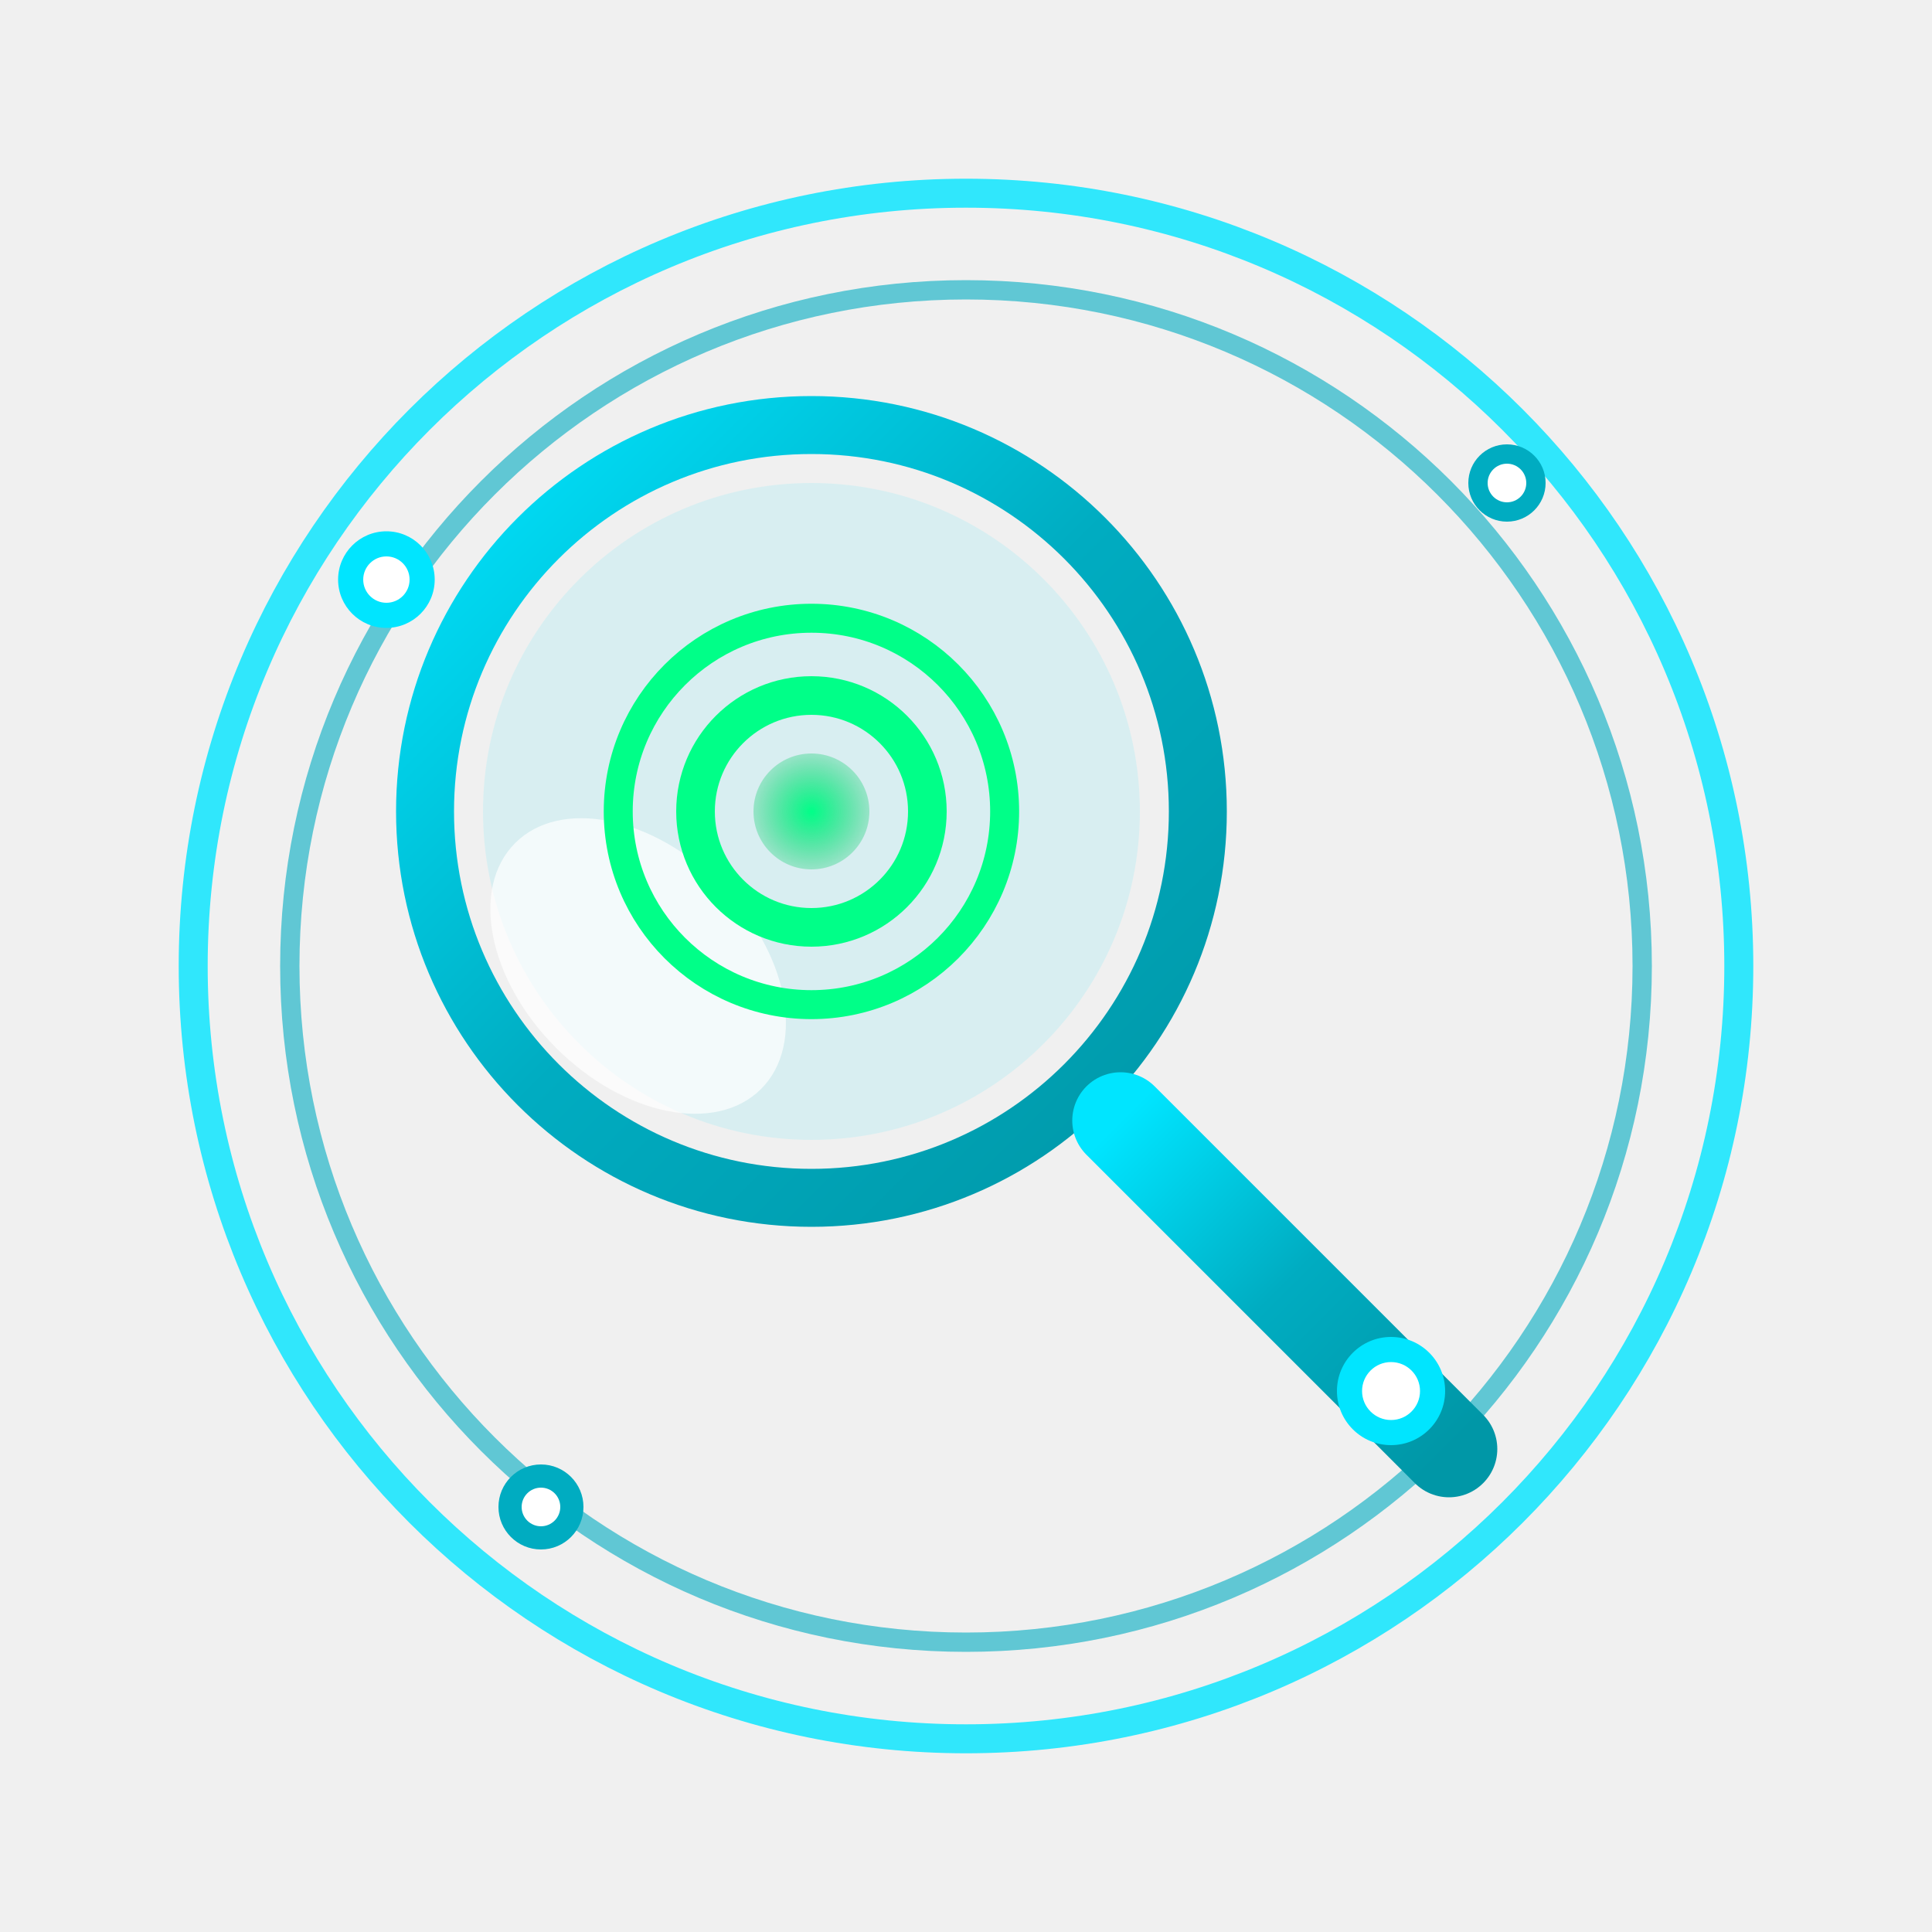
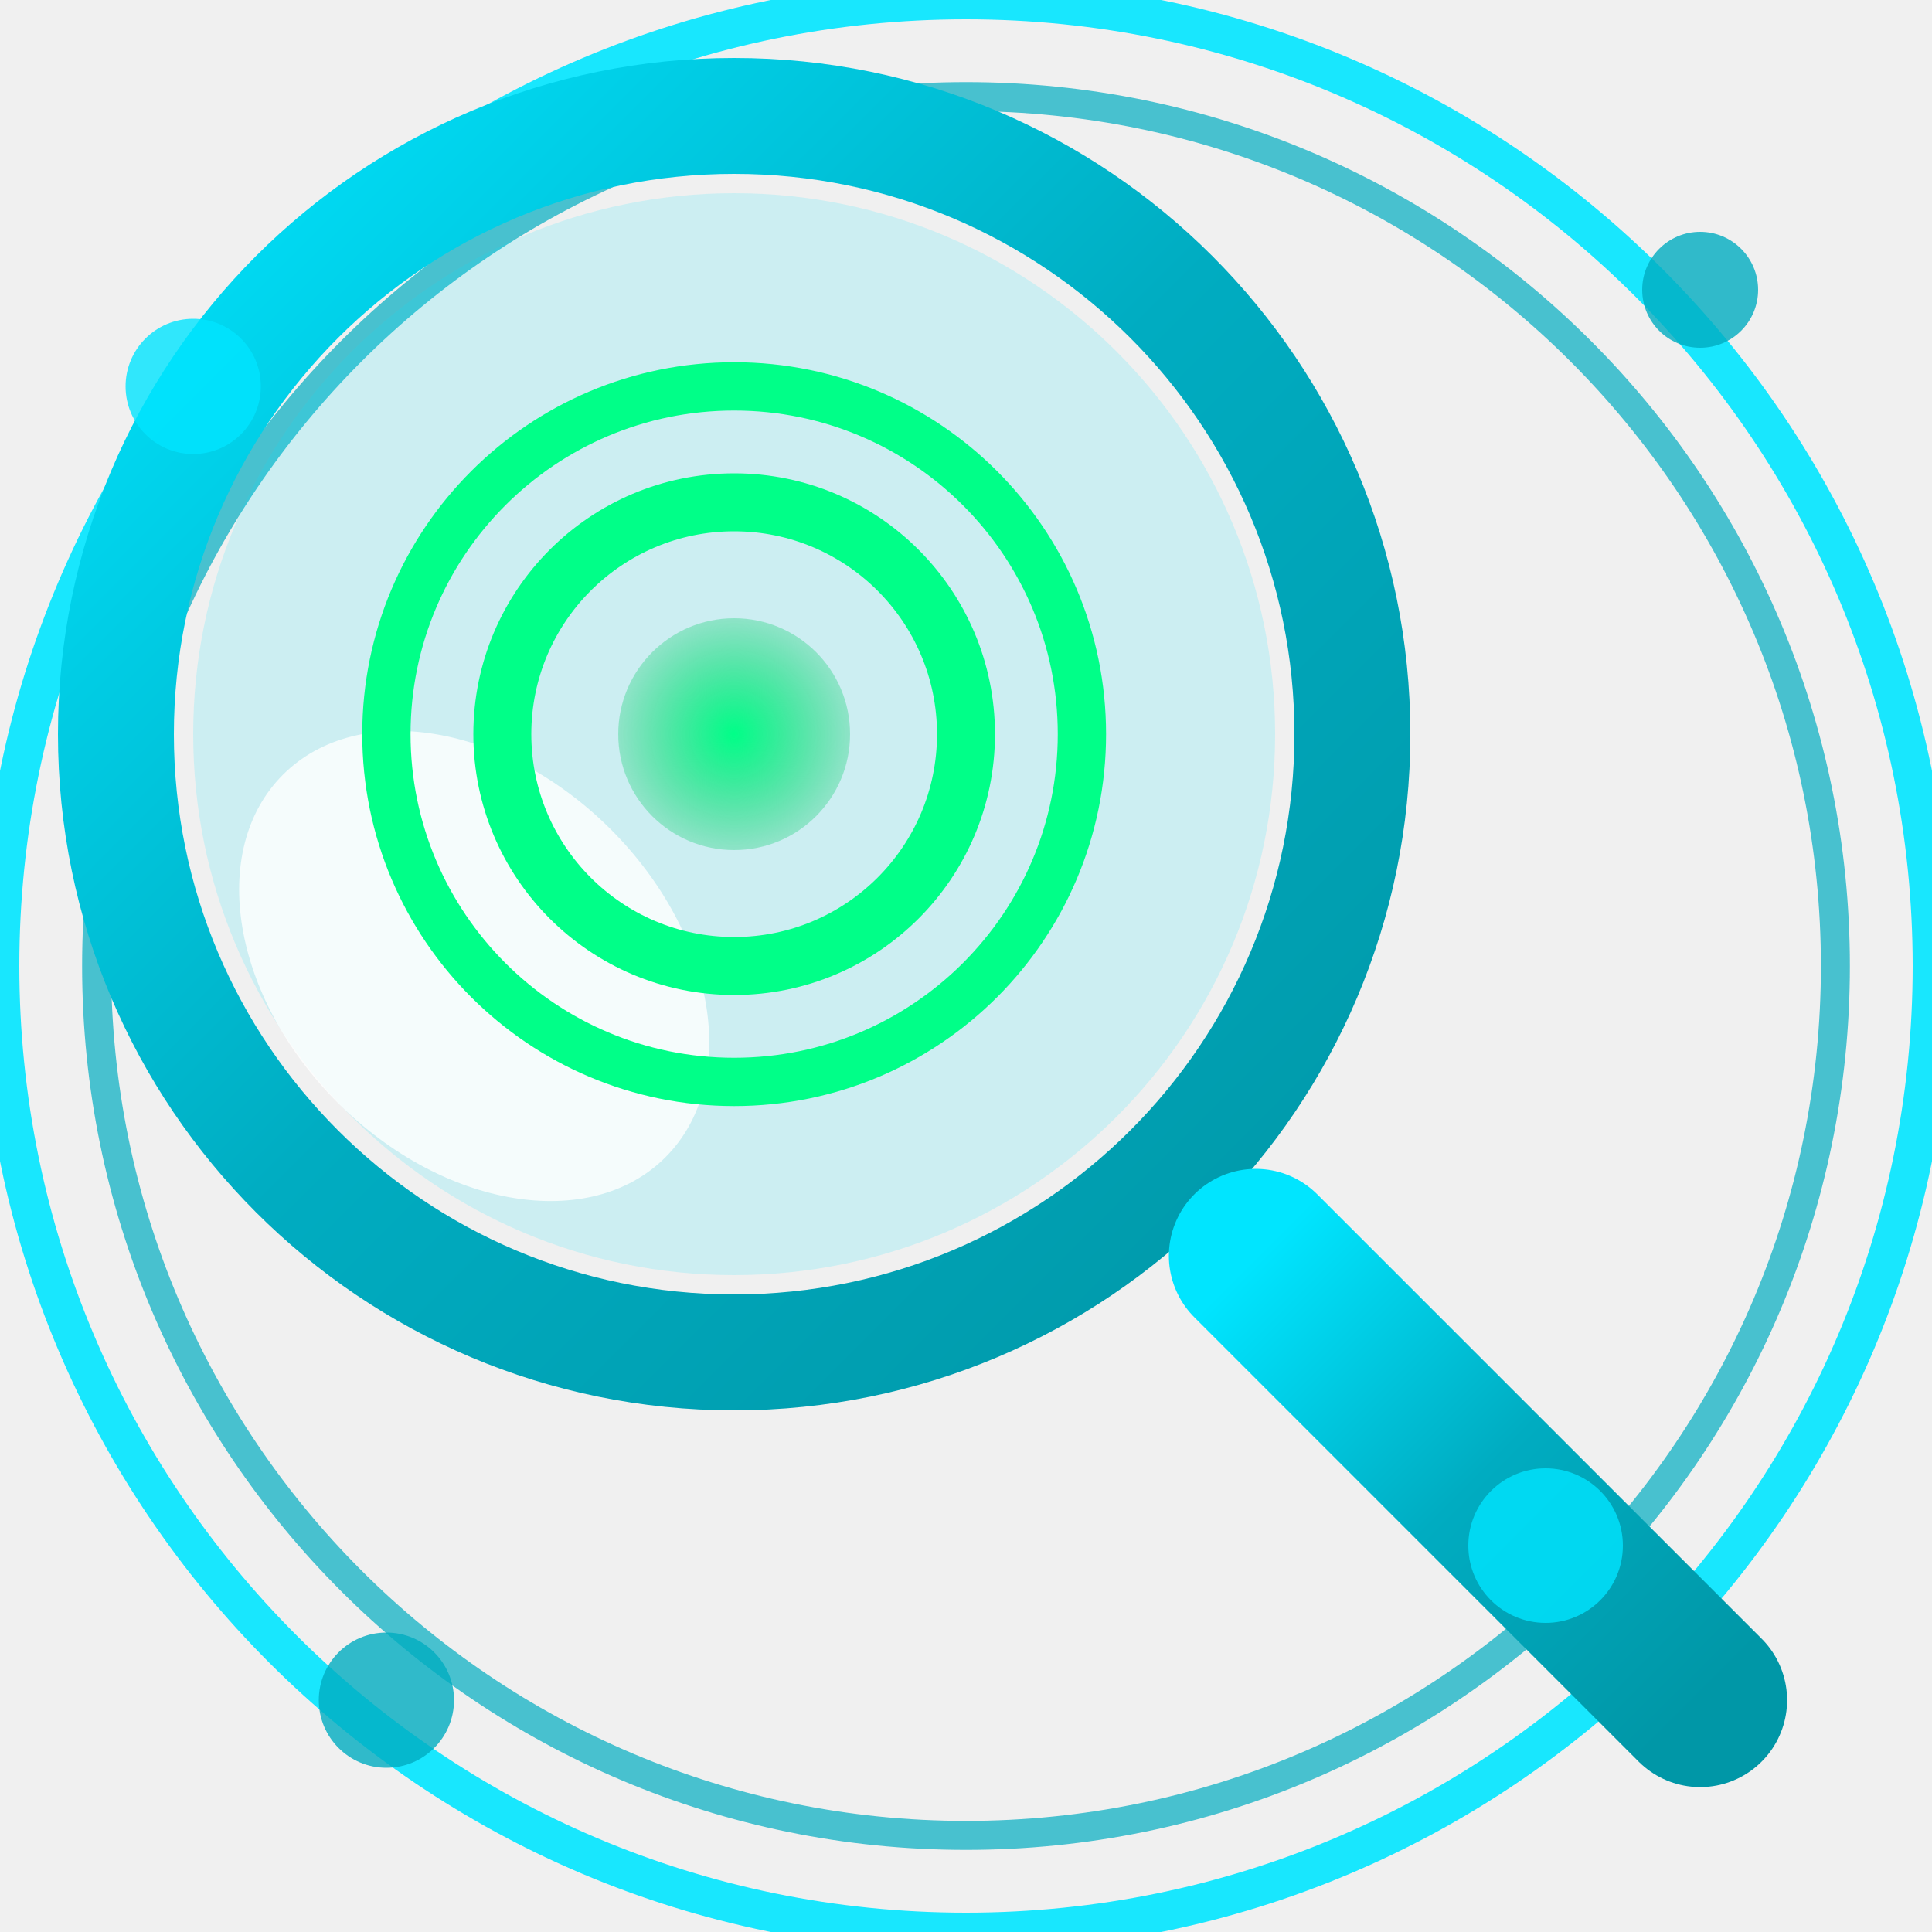
<svg xmlns="http://www.w3.org/2000/svg" viewBox="0 0 100 100">
  <defs>
    <linearGradient id="cyanGrad" x1="0%" y1="0%" x2="100%" y2="100%">
      <stop offset="0%" style="stop-color:#00e5ff;stop-opacity:1" />
      <stop offset="50%" style="stop-color:#00acc1;stop-opacity:1" />
      <stop offset="100%" style="stop-color:#0097a7;stop-opacity:1" />
    </linearGradient>
    <radialGradient id="neonGreen">
      <stop offset="0%" style="stop-color:#00ff88;stop-opacity:1" />
      <stop offset="100%" style="stop-color:#00cc66;stop-opacity:0.3" />
    </radialGradient>
  </defs>
  <g transform="translate(50, 50)">
-     <circle r="40" fill="none" stroke="#00e5ff" stroke-width="1.5" opacity="0.8">
-       <animate attributeName="r" values="40;50;40" dur="1.5s" repeatCount="indefinite" />
-       <animate attributeName="opacity" values="0.8;0.1;0.8" dur="1.5s" repeatCount="indefinite" />
+     <circle r="50" fill="none" stroke="#00e5ff" stroke-width="2" opacity="0.9">
+       <animate attributeName="r" values="50;65;50" dur="1.2s" repeatCount="indefinite" />
+       <animate attributeName="opacity" values="0.9;0.05;0.9" dur="1.2s" repeatCount="indefinite" />
    </circle>
-     <circle r="35" fill="none" stroke="#00acc1" stroke-width="1" opacity="0.6">
-       <animate attributeName="r" values="35;45;35" dur="1.8s" repeatCount="indefinite" />
-       <animate attributeName="opacity" values="0.6;0.05;0.6" dur="1.8s" repeatCount="indefinite" />
+     <circle r="45" fill="none" stroke="#00acc1" stroke-width="1.5" opacity="0.7">
+       <animate attributeName="r" values="45;60;45" dur="1.5s" repeatCount="indefinite" />
+       <animate attributeName="opacity" values="0.7;0.05;0.7" dur="1.5s" repeatCount="indefinite" />
    </circle>
  </g>
  <g transform="translate(50, 50)">
    <g>
-       <circle cx="-8" cy="-8" r="20" fill="none" stroke="url(#cyanGrad)" stroke-width="3" />
-       <path d="M 8 8 Q 12 12, 16 16 T 25 25" fill="none" stroke="url(#cyanGrad)" stroke-width="5" stroke-linecap="round" />
+       <circle cx="-12" cy="-12" r="32" fill="none" stroke="url(#cyanGrad)" stroke-width="6">
+         <animate attributeName="stroke-width" values="6;10;6" dur="0.8s" repeatCount="indefinite" />
+         <animate attributeName="opacity" values="1;0.7;1" dur="0.8s" repeatCount="indefinite" />
+       </circle>
+       <path d="M 15 15 Q 20 20, 25 25 T 38 38" fill="none" stroke="url(#cyanGrad)" stroke-width="9" stroke-linecap="round">
+         <animate attributeName="stroke-width" values="9;14;9" dur="0.8s" repeatCount="indefinite" />
+         <animate attributeName="opacity" values="1;0.7;1" dur="0.8s" repeatCount="indefinite" />
+       </path>
    </g>
-     <circle cx="-8" cy="-8" r="17" fill="#00e5ff" opacity="0.1" />
-     <ellipse cx="-12" cy="-12" rx="6" ry="9" fill="#ffffff" opacity="0.7" transform="rotate(-45)" />
+     <circle cx="-12" cy="-12" r="28" fill="#00e5ff" opacity="0.15" />
+     <ellipse cx="-18" cy="-18" rx="10" ry="14" fill="#ffffff" opacity="0.8" transform="rotate(-45)">
+       <animate attributeName="opacity" values="0.8;0.4;0.8" dur="1s" repeatCount="indefinite" />
+     </ellipse>
    <g>
-       <circle cx="-8" cy="-8" r="6" fill="none" stroke="#00ff88" stroke-width="2">
-         <animate attributeName="r" values="6;18;6" dur="1s" repeatCount="indefinite" />
-         <animate attributeName="opacity" values="1;0.1;1" dur="1s" repeatCount="indefinite" />
-         <animate attributeName="stroke-width" values="2;0.5;2" dur="1s" repeatCount="indefinite" />
+       <circle cx="-12" cy="-12" r="12" fill="none" stroke="#00ff88" stroke-width="3">
+         <animate attributeName="r" values="12;30;12" dur="0.7s" repeatCount="indefinite" />
+         <animate attributeName="opacity" values="1;0.05;1" dur="0.7s" repeatCount="indefinite" />
+         <animate attributeName="stroke-width" values="3;0.8;3" dur="0.7s" repeatCount="indefinite" />
      </circle>
-       <circle cx="-8" cy="-8" r="10" fill="none" stroke="#00ff88" stroke-width="1.5">
-         <animate attributeName="r" values="10;20;10" dur="1s" repeatCount="indefinite" begin="0.3s" />
-         <animate attributeName="opacity" values="0.8;0.05;0.8" dur="1s" repeatCount="indefinite" begin="0.3s" />
-         <animate attributeName="stroke-width" values="1.5;0.3;1.5" dur="1s" repeatCount="indefinite" begin="0.3s" />
+       <circle cx="-12" cy="-12" r="18" fill="none" stroke="#00ff88" stroke-width="2.5">
+         <animate attributeName="r" values="18;35;18" dur="0.7s" repeatCount="indefinite" begin="0.2s" />
+         <animate attributeName="opacity" values="0.9;0.05;0.9" dur="0.7s" repeatCount="indefinite" begin="0.2s" />
+         <animate attributeName="stroke-width" values="2.5;0.6;2.5" dur="0.7s" repeatCount="indefinite" begin="0.2s" />
      </circle>
-       <circle cx="-8" cy="-8" r="3" fill="url(#neonGreen)">
-         <animate attributeName="r" values="3;7;3" dur="0.8s" repeatCount="indefinite" />
-         <animate attributeName="opacity" values="1;0.4;1" dur="0.8s" repeatCount="indefinite" />
+       <circle cx="-12" cy="-12" r="6" fill="url(#neonGreen)">
+         <animate attributeName="r" values="6;12;6" dur="0.6s" repeatCount="indefinite" />
+         <animate attributeName="opacity" values="1;0.3;1" dur="0.6s" repeatCount="indefinite" />
      </circle>
    </g>
  </g>
-   <g>
-     <g>
-       <circle cx="20" cy="30" r="2.5" fill="#00e5ff">
-         <animate attributeName="opacity" values="0;1;0" dur="1.5s" repeatCount="indefinite" />
-         <animate attributeName="cy" values="30;20;30" dur="1.5s" repeatCount="indefinite" />
-         <animate attributeName="r" values="2.5;4;2.5" dur="1.5s" repeatCount="indefinite" />
-       </circle>
-       <circle cx="20" cy="30" r="1.2" fill="#ffffff">
-         <animate attributeName="opacity" values="0;0.9;0" dur="1.5s" repeatCount="indefinite" />
-         <animate attributeName="cy" values="30;20;30" dur="1.5s" repeatCount="indefinite" />
-       </circle>
-     </g>
-     <g>
-       <circle cx="78" cy="25" r="2" fill="#00acc1">
-         <animate attributeName="opacity" values="0;1;0" dur="1.8s" repeatCount="indefinite" />
-         <animate attributeName="cy" values="25;15;25" dur="1.8s" repeatCount="indefinite" />
-         <animate attributeName="r" values="2;3.5;2" dur="1.8s" repeatCount="indefinite" />
-       </circle>
-       <circle cx="78" cy="25" r="1" fill="#ffffff">
-         <animate attributeName="opacity" values="0;0.8;0" dur="1.8s" repeatCount="indefinite" />
-         <animate attributeName="cy" values="25;15;25" dur="1.8s" repeatCount="indefinite" />
-       </circle>
-     </g>
-     <g>
-       <circle cx="72" cy="72" r="2.8" fill="#00e5ff">
-         <animate attributeName="opacity" values="0;1;0" dur="2s" repeatCount="indefinite" />
-         <animate attributeName="cy" values="72;60;72" dur="2s" repeatCount="indefinite" />
-         <animate attributeName="r" values="2.8;4.5;2.8" dur="2s" repeatCount="indefinite" />
-       </circle>
-       <circle cx="72" cy="72" r="1.5" fill="#ffffff">
-         <animate attributeName="opacity" values="0;0.9;0" dur="2s" repeatCount="indefinite" />
-         <animate attributeName="cy" values="72;60;72" dur="2s" repeatCount="indefinite" />
-       </circle>
-     </g>
-     <g>
-       <circle cx="28" cy="78" r="2.2" fill="#00acc1">
-         <animate attributeName="opacity" values="0;1;0" dur="1.7s" repeatCount="indefinite" />
-         <animate attributeName="cy" values="78;68;78" dur="1.7s" repeatCount="indefinite" />
-         <animate attributeName="r" values="2.2;3.8;2.2" dur="1.7s" repeatCount="indefinite" />
-       </circle>
-       <circle cx="28" cy="78" r="1" fill="#ffffff">
-         <animate attributeName="opacity" values="0;0.8;0" dur="1.7s" repeatCount="indefinite" />
-         <animate attributeName="cy" values="78;68;78" dur="1.7s" repeatCount="indefinite" />
-       </circle>
-     </g>
+   <g opacity="0.8">
+     <circle cx="10" cy="20" r="3.5" fill="#00e5ff">
+       <animate attributeName="opacity" values="0;1;0" dur="1.3s" repeatCount="indefinite" />
+       <animate attributeName="cy" values="20;8;20" dur="1.3s" repeatCount="indefinite" />
+       <animate attributeName="r" values="3.5;5.5;3.5" dur="1.3s" repeatCount="indefinite" />
+     </circle>
+     <circle cx="88" cy="15" r="3" fill="#00acc1">
+       <animate attributeName="opacity" values="0;1;0" dur="1.6s" repeatCount="indefinite" />
+       <animate attributeName="cy" values="15;5;15" dur="1.6s" repeatCount="indefinite" />
+       <animate attributeName="r" values="3;5;3" dur="1.6s" repeatCount="indefinite" />
+     </circle>
+     <circle cx="80" cy="80" r="4" fill="#00e5ff">
+       <animate attributeName="opacity" values="0;1;0" dur="1.8s" repeatCount="indefinite" />
+       <animate attributeName="cy" values="80;65;80" dur="1.8s" repeatCount="indefinite" />
+       <animate attributeName="r" values="4;6.5;4" dur="1.8s" repeatCount="indefinite" />
+     </circle>
+     <circle cx="20" cy="88" r="3.5" fill="#00acc1">
+       <animate attributeName="opacity" values="0;1;0" dur="1.5s" repeatCount="indefinite" />
+       <animate attributeName="cy" values="88;73;88" dur="1.5s" repeatCount="indefinite" />
+       <animate attributeName="r" values="3.5;5.8;3.5" dur="1.5s" repeatCount="indefinite" />
+     </circle>
  </g>
</svg>
